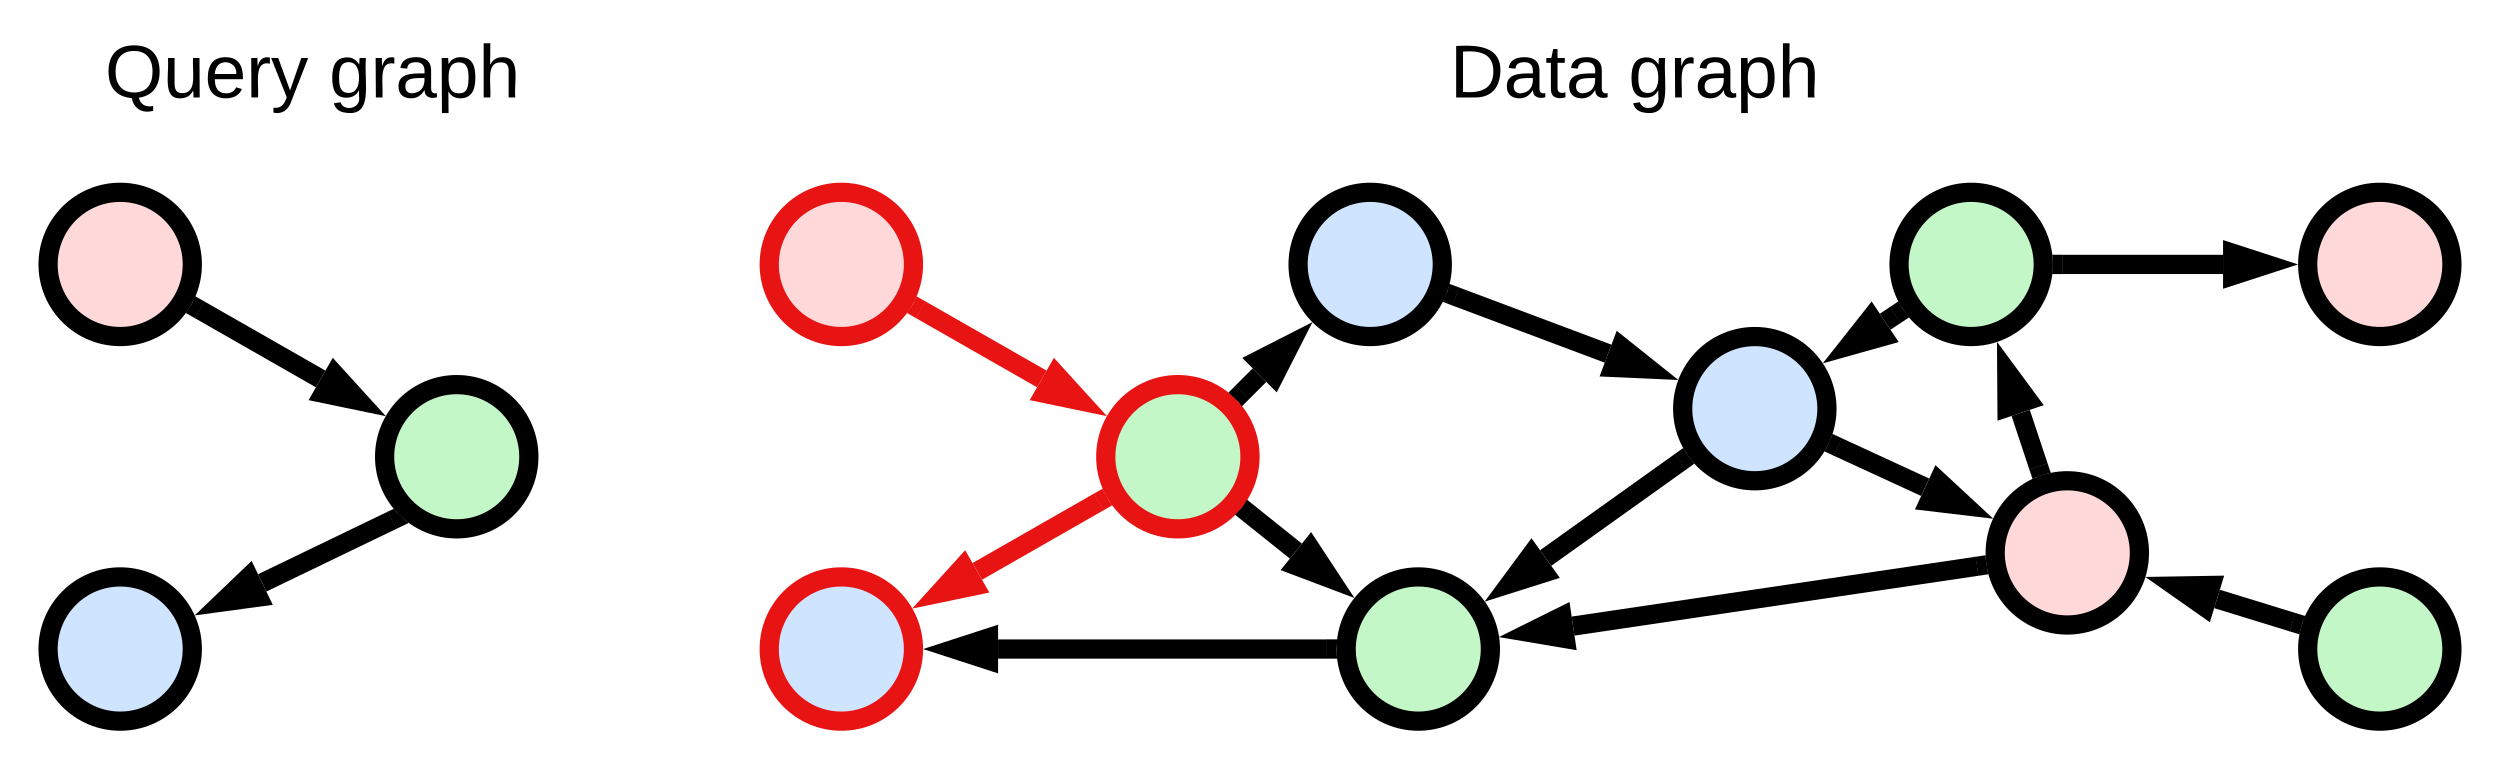
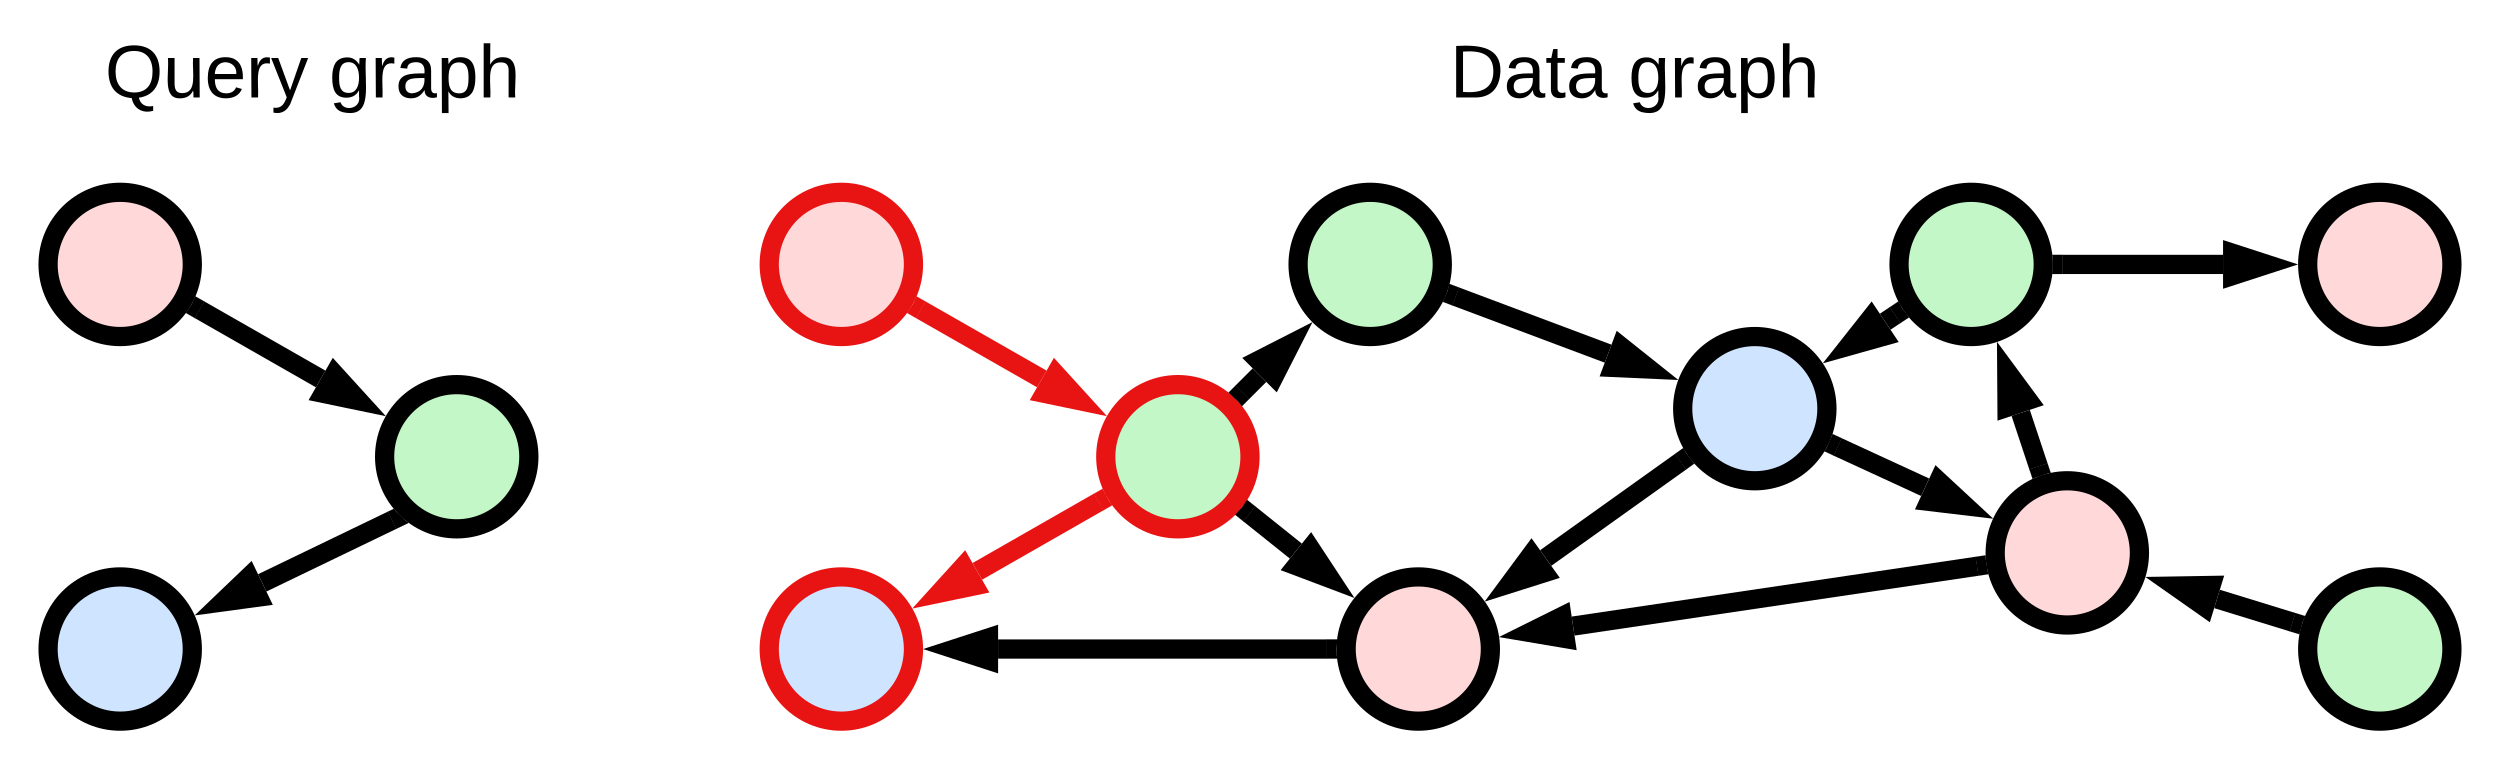
<svg xmlns="http://www.w3.org/2000/svg" xmlns:ns1="lucid" xmlns:xlink="http://www.w3.org/1999/xlink" width="1040" height="320">
  <g transform="translate(-580 -700)" ns1:page-tab-id="0_0">
    <path d="M500 0h1500v1500H500z" fill="#fff" />
+     <path d="M900 706a6 6 0 0 1 6-6h708a6 6 0 0 1 6 6v308a6 6 0 0 1-6 6H906a6 6 0 0 1-6-6z" stroke="#000" stroke-opacity="0" stroke-width="2" fill="#fff" fill-opacity="0" />
+     <use xlink:href="#a" transform="matrix(1,0,0,1,905,705) translate(355 7.111111)" />
+     <use xlink:href="#b" transform="matrix(1,0,0,1,905,705) translate(278.1728 35.55556)" />
+     <use xlink:href="#c" transform="matrix(1,0,0,1,905,705) translate(352.4074 35.55556)" />
    <path d="M660 810c0 16.57-13.43 30-30 30s-30-13.43-30-30 13.43-30 30-30 30 13.43 30 30z" stroke="#000" stroke-width="8" fill="#ffd9d9" />
    <path d="M660 970c0 16.57-13.43 30-30 30s-30-13.43-30-30 13.43-30 30-30 30 13.43 30 30z" stroke="#000" stroke-width="8" fill="#cfe4ff" />
    <path d="M800 890c0 16.57-13.43 30-30 30s-30-13.43-30-30 13.43-30 30-30 30 13.43 30 30z" stroke="#000" stroke-width="8" fill="#c3f7c8" />
    <path d="M960 810c0 16.57-13.43 30-30 30s-30-13.43-30-30 13.43-30 30-30 30 13.43 30 30z" stroke="#e81313" stroke-width="8" fill="#ffd9d9" />
    <path d="M960 970c0 16.57-13.43 30-30 30s-30-13.43-30-30 13.43-30 30-30 30 13.43 30 30z" stroke="#e81313" stroke-width="8" fill="#cfe4ff" />
    <path d="M1100 890c0 16.57-13.43 30-30 30s-30-13.43-30-30 13.43-30 30-30 30 13.43 30 30z" stroke="#e81313" stroke-width="8" fill="#c3f7c8" />
    <path d="M1470 930c0 16.57-13.43 30-30 30s-30-13.43-30-30 13.43-30 30-30 30 13.43 30 30z" stroke="#000" stroke-width="8" fill="#ffd9d9" />
    <path d="M1340 870c0 16.57-13.43 30-30 30s-30-13.43-30-30 13.43-30 30-30 30 13.43 30 30z" stroke="#000" stroke-width="8" fill="#cfe4ff" />
-     <path d="M1430 810c0 16.57-13.43 30-30 30s-30-13.43-30-30 13.43-30 30-30 30 13.43 30 30zM1200 970c0 16.57-13.43 30-30 30s-30-13.43-30-30 13.43-30 30-30 30 13.43 30 30z" stroke="#000" stroke-width="8" fill="#c3f7c8" />
-     <path d="M1180 810c0 16.57-13.43 30-30 30s-30-13.43-30-30 13.43-30 30-30 30 13.43 30 30z" stroke="#000" stroke-width="8" fill="#cfe4ff" />
+     <path d="M1430 810c0 16.57-13.43 30-30 30s-30-13.43-30-30 13.43-30 30-30 30 13.43 30 30z" stroke="#000" stroke-width="8" fill="#c3f7c8" />
+     <path d="M1200 970c0 16.57-13.43 30-30 30s-30-13.43-30-30 13.43-30 30-30 30 13.43 30 30z" stroke="#000" stroke-width="8" fill="#ffd9d9" />
+     <path d="M1180 810c0 16.57-13.43 30-30 30s-30-13.43-30-30 13.43-30 30-30 30 13.43 30 30z" stroke="#000" stroke-width="8" fill="#c3f7c8" />
    <path d="M580 706a6 6 0 0 1 6-6h248a6 6 0 0 1 6 6v308a6 6 0 0 1-6 6H586a6 6 0 0 1-6-6z" stroke="#000" stroke-opacity="0" stroke-width="2" fill="#fff" fill-opacity="0" />
    <use xlink:href="#a" transform="matrix(1,0,0,1,585,705) translate(125 7.111111)" />
-     <use xlink:href="#b" transform="matrix(1,0,0,1,585,705) translate(38.66667 35.55556)" />
+     <use xlink:href="#d" transform="matrix(1,0,0,1,585,705) translate(38.66667 35.55556)" />
    <use xlink:href="#c" transform="matrix(1,0,0,1,585,705) translate(131.9136 35.55556)" />
-     <path d="M900 706a6 6 0 0 1 6-6h708a6 6 0 0 1 6 6v308a6 6 0 0 1-6 6H906a6 6 0 0 1-6-6z" stroke="#000" stroke-opacity="0" stroke-width="2" fill="#fff" fill-opacity="0" />
-     <use xlink:href="#a" transform="matrix(1,0,0,1,905,705) translate(355 7.111111)" />
-     <use xlink:href="#d" transform="matrix(1,0,0,1,905,705) translate(278.1728 35.55556)" />
-     <use xlink:href="#c" transform="matrix(1,0,0,1,905,705) translate(352.4074 35.55556)" />
    <path d="M1600 970c0 16.57-13.43 30-30 30s-30-13.43-30-30 13.43-30 30-30 30 13.43 30 30z" stroke="#000" stroke-width="8" fill="#c3f7c8" />
    <path d="M1600 810c0 16.57-13.43 30-30 30s-30-13.43-30-30 13.43-30 30-30 30 13.43 30 30z" stroke="#000" stroke-width="8" fill="#ffd9d9" />
    <path d="M662.97 828.84l50.44 28.82" stroke="#000" stroke-width="8" fill="none" />
    <path d="M665.03 825.44l-3.95 6.9-3.78-2.16 2.57-3.9 1.34-3.02z" stroke="#000" stroke-width=".05" />
    <path d="M729.27 866.72l-14.7-3.05 4.6-8.05z" stroke="#000" stroke-width="8" />
    <path d="M743.15 916.4l-54.07 26.08" stroke="#000" stroke-width="8" fill="none" />
    <path d="M744.82 912.87l4.16 3.87 1.1.74-5.3 2.55-3.45-7.16 2.55-1.23z" stroke="#000" stroke-width=".05" />
    <path d="M672.63 950.4l10.83-10.36 4.03 8.35z" stroke="#000" stroke-width="8" />
    <path d="M962.97 828.84l50.44 28.82" stroke="#e81313" stroke-width="8" fill="none" />
    <path d="M965.03 825.44l-3.95 6.9-3.78-2.16 2.57-3.9 1.34-3.02z" stroke="#e81313" stroke-width=".05" fill="#e81313" />
    <path d="M1029.27 866.72l-14.7-3.05 4.6-8.05z" stroke="#e81313" stroke-width="8" fill="#e81313" />
    <path d="M1037.08 908.8l-50.53 28.9" stroke="#e81313" stroke-width="8" fill="none" />
    <path d="M1038.7 903.37l2.66 5 1.38 1.78-3.78 2.17-3.94-6.9 3.67-2.1z" stroke="#e81313" stroke-width=".05" fill="#e81313" />
    <path d="M970.7 946.75l10.07-11.1 4.6 8.05z" stroke="#e81313" stroke-width="8" fill="#e81313" />
    <path d="M1096.8 863.2l7.15-7.15" stroke="#000" stroke-width="8" fill="none" />
    <path d="M1099.7 865.93l-3.08 3.08-1.44-1.87-4.1-3.82 3-3z" stroke="#000" stroke-width=".05" />
    <path d="M1116.86 843.14l-6.8 13.36-6.56-6.55z" stroke="#000" stroke-width="8" />
    <path d="M1132 970H995.2" stroke="#000" stroke-width="8" fill="none" />
    <path d="M1136 969.9l.1 2.63.2 1.45h-4.4V966h4.42z" stroke="#000" stroke-width=".05" />
    <path d="M976.95 970l14.26-4.63v9.26z" stroke="#000" stroke-width="8" />
    <path d="M1099.67 913.73l19.42 15.54" stroke="#000" stroke-width="8" fill="none" />
    <path d="M1102.23 910.7l-4.97 6.2-3.43-2.75 2.9-3.13 2.05-3.1z" stroke="#000" stroke-width=".05" />
    <path d="M1133.35 940.68l-14.04-5.3 5.8-7.23z" stroke="#000" stroke-width="8" />
    <path d="M1428 894.04l-7.4-22.27" stroke="#000" stroke-width="8" fill="none" />
    <path d="M1433.1 896.76l-1.13.18-5.34 1.77-1.06.58-1.36-4.08 7.55-2.5z" stroke="#000" stroke-width=".05" />
    <path d="M1414.82 854.45l8.9 12.06-8.8 2.94z" stroke="#000" stroke-width="8" />
    <path d="M1368.4 831.06l-4.17 2.78" stroke="#000" stroke-width="8" fill="none" />
    <path d="M1371.36 828.36l2.8 3.64-3.63 2.43-4.4-6.62 3.65-2.43z" stroke="#000" stroke-width=".05" />
    <path d="M1349.04 843.98l9.3-11.77 5.14 7.72z" stroke="#000" stroke-width="8" />
    <path d="M1344.42 885.9l36.45 16.8" stroke="#000" stroke-width="8" fill="none" />
    <path d="M1346.18 882.32l-3.33 7.22-3.93-1.8.95-1.45 2.28-5.17.15-.6z" stroke="#000" stroke-width=".05" />
    <path d="M1397.46 910.37l-14.9-1.77 3.9-8.42z" stroke="#000" stroke-width="8" />
    <path d="M1402.5 935.55l-168.1 24.9" stroke="#000" stroke-width="8" fill="none" />
    <path d="M1406.1 932.53l.84 5.5.28.84-4.23.63-1.18-7.86 4.2-.63z" stroke="#000" stroke-width=".05" />
    <path d="M1216.34 963.13l13.43-6.67 1.36 9.17z" stroke="#000" stroke-width="8" />
    <path d="M1185.54 823.33l63.44 23.8" stroke="#000" stroke-width="8" fill="none" />
    <path d="M1187.04 819.64l-2.8 7.45-4.05-1.53 1.95-4.44.77-3.03z" stroke="#000" stroke-width=".05" />
    <path d="M1266.08 853.53l-14.98-.67 3.25-8.68z" stroke="#000" stroke-width="8" />
    <path d="M1279.15 892.04l-56.15 40.1" stroke="#000" stroke-width="8" fill="none" />
    <path d="M1281.36 888.36l3.46 4.5-3.45 2.47-4.62-6.47 3.54-2.52z" stroke="#000" stroke-width=".05" />
    <path d="M1208.13 942.76l8.92-12.06 5.38 7.54z" stroke="#000" stroke-width="8" />
    <path d="M1438 810h66.8" stroke="#000" stroke-width="8" fill="none" />
    <path d="M1438.1 813.98h-4.42l.33-3.88-.1-2.63-.2-1.45h4.4z" stroke="#000" stroke-width=".05" />
    <path d="M1523.05 810l-14.26 4.63v-9.26z" stroke="#000" stroke-width="8" />
    <path d="M1533.73 958.84l-31.46-9.68" stroke="#000" stroke-width="8" fill="none" />
    <path d="M1539 956.3l-1.15 2.57-1.28 5-4.1-1.26 2.34-7.6z" stroke="#000" stroke-width=".05" />
    <path d="M1484.82 943.8l15-.25-2.73 8.87z" stroke="#000" stroke-width="8" />
    <defs>
-       <path d="M140-251c81 0 123 46 123 126C263-53 228-8 163 1c7 30 30 48 69 40v23c-55 16-95-15-103-61C56-3 17-48 17-125c0-80 42-126 123-126zm0 227c63 0 89-41 89-101s-29-99-89-99c-61 0-89 39-89 99S79-25 140-24" id="e" />
-       <path d="M84 4C-5 8 30-112 23-190h32v120c0 31 7 50 39 49 72-2 45-101 50-169h31l1 190h-30c-1-10 1-25-2-33-11 22-28 36-60 37" id="f" />
-       <path d="M100-194c63 0 86 42 84 106H49c0 40 14 67 53 68 26 1 43-12 49-29l28 8c-11 28-37 45-77 45C44 4 14-33 15-96c1-61 26-98 85-98zm52 81c6-60-76-77-97-28-3 7-6 17-6 28h103" id="g" />
-       <path d="M114-163C36-179 61-72 57 0H25l-1-190h30c1 12-1 29 2 39 6-27 23-49 58-41v29" id="h" />
-       <path d="M179-190L93 31C79 59 56 82 12 73V49c39 6 53-20 64-50L1-190h34L92-34l54-156h33" id="i" />
+       <path d="M30-248c118-7 216 8 213 122C240-48 200 0 122 0H30v-248zM63-27c89 8 146-16 146-99s-60-101-146-95v194" id="e" />
+       <path d="M141-36C126-15 110 5 73 4 37 3 15-17 15-53c-1-64 63-63 125-63 3-35-9-54-41-54-24 1-41 7-42 31l-33-3c5-37 33-52 76-52 45 0 72 20 72 64v82c-1 20 7 32 28 27v20c-31 9-61-2-59-35zM48-53c0 20 12 33 32 33 41-3 63-29 60-74-43 2-92-5-92 41" id="f" />
+       <path d="M59-47c-2 24 18 29 38 22v24C64 9 27 4 27-40v-127H5v-23h24l9-43h21v43h35v23H59v120" id="g" />
      <g id="b">
        <use transform="matrix(0.08641975,0,0,0.08641975,0,0)" xlink:href="#e" />
-         <use transform="matrix(0.08641975,0,0,0.08641975,24.19753,0)" xlink:href="#f" />
-         <use transform="matrix(0.08641975,0,0,0.08641975,41.48148,0)" xlink:href="#g" />
-         <use transform="matrix(0.08641975,0,0,0.08641975,58.76543,0)" xlink:href="#h" />
-         <use transform="matrix(0.08641975,0,0,0.08641975,69.04938,0)" xlink:href="#i" />
+         <use transform="matrix(0.08641975,0,0,0.08641975,22.38272,0)" xlink:href="#f" />
+         <use transform="matrix(0.08641975,0,0,0.08641975,39.66667,0)" xlink:href="#g" />
+         <use transform="matrix(0.08641975,0,0,0.08641975,48.30864,0)" xlink:href="#f" />
      </g>
-       <path d="M177-190C167-65 218 103 67 71c-23-6-38-20-44-43l32-5c15 47 100 32 89-28v-30C133-14 115 1 83 1 29 1 15-40 15-95c0-56 16-97 71-98 29-1 48 16 59 35 1-10 0-23 2-32h30zM94-22c36 0 50-32 50-73 0-42-14-75-50-75-39 0-46 34-46 75s6 73 46 73" id="j" />
-       <path d="M141-36C126-15 110 5 73 4 37 3 15-17 15-53c-1-64 63-63 125-63 3-35-9-54-41-54-24 1-41 7-42 31l-33-3c5-37 33-52 76-52 45 0 72 20 72 64v82c-1 20 7 32 28 27v20c-31 9-61-2-59-35zM48-53c0 20 12 33 32 33 41-3 63-29 60-74-43 2-92-5-92 41" id="k" />
-       <path d="M115-194c55 1 70 41 70 98S169 2 115 4C84 4 66-9 55-30l1 105H24l-1-265h31l2 30c10-21 28-34 59-34zm-8 174c40 0 45-34 45-75s-6-73-45-74c-42 0-51 32-51 76 0 43 10 73 51 73" id="l" />
-       <path d="M106-169C34-169 62-67 57 0H25v-261h32l-1 103c12-21 28-36 61-36 89 0 53 116 60 194h-32v-121c2-32-8-49-39-48" id="m" />
+       <path d="M177-190C167-65 218 103 67 71c-23-6-38-20-44-43l32-5c15 47 100 32 89-28v-30C133-14 115 1 83 1 29 1 15-40 15-95c0-56 16-97 71-98 29-1 48 16 59 35 1-10 0-23 2-32h30zM94-22c36 0 50-32 50-73 0-42-14-75-50-75-39 0-46 34-46 75s6 73 46 73" id="h" />
+       <path d="M114-163C36-179 61-72 57 0H25l-1-190h30c1 12-1 29 2 39 6-27 23-49 58-41v29" id="i" />
+       <path d="M115-194c55 1 70 41 70 98S169 2 115 4C84 4 66-9 55-30l1 105H24l-1-265h31l2 30c10-21 28-34 59-34zm-8 174c40 0 45-34 45-75s-6-73-45-74c-42 0-51 32-51 76 0 43 10 73 51 73" id="j" />
+       <path d="M106-169C34-169 62-67 57 0H25v-261h32l-1 103c12-21 28-36 61-36 89 0 53 116 60 194h-32v-121c2-32-8-49-39-48" id="k" />
      <g id="c">
-         <use transform="matrix(0.08641975,0,0,0.08641975,0,0)" xlink:href="#j" />
-         <use transform="matrix(0.08641975,0,0,0.08641975,17.28395,0)" xlink:href="#h" />
-         <use transform="matrix(0.08641975,0,0,0.08641975,27.5679,0)" xlink:href="#k" />
-         <use transform="matrix(0.08641975,0,0,0.08641975,44.85185,0)" xlink:href="#l" />
-         <use transform="matrix(0.08641975,0,0,0.08641975,62.1358,0)" xlink:href="#m" />
+         <use transform="matrix(0.08641975,0,0,0.08641975,0,0)" xlink:href="#h" />
+         <use transform="matrix(0.08641975,0,0,0.08641975,17.28395,0)" xlink:href="#i" />
+         <use transform="matrix(0.08641975,0,0,0.08641975,27.5679,0)" xlink:href="#f" />
+         <use transform="matrix(0.08641975,0,0,0.08641975,44.85185,0)" xlink:href="#j" />
+         <use transform="matrix(0.08641975,0,0,0.08641975,62.1358,0)" xlink:href="#k" />
      </g>
-       <path d="M30-248c118-7 216 8 213 122C240-48 200 0 122 0H30v-248zM63-27c89 8 146-16 146-99s-60-101-146-95v194" id="n" />
-       <path d="M59-47c-2 24 18 29 38 22v24C64 9 27 4 27-40v-127H5v-23h24l9-43h21v43h35v23H59v120" id="o" />
+       <path d="M140-251c81 0 123 46 123 126C263-53 228-8 163 1c7 30 30 48 69 40v23c-55 16-95-15-103-61C56-3 17-48 17-125c0-80 42-126 123-126zm0 227c63 0 89-41 89-101s-29-99-89-99c-61 0-89 39-89 99S79-25 140-24" id="l" />
+       <path d="M84 4C-5 8 30-112 23-190h32v120c0 31 7 50 39 49 72-2 45-101 50-169h31l1 190h-30c-1-10 1-25-2-33-11 22-28 36-60 37" id="m" />
+       <path d="M100-194c63 0 86 42 84 106H49c0 40 14 67 53 68 26 1 43-12 49-29l28 8c-11 28-37 45-77 45C44 4 14-33 15-96c1-61 26-98 85-98zm52 81c6-60-76-77-97-28-3 7-6 17-6 28h103" id="n" />
+       <path d="M179-190L93 31C79 59 56 82 12 73V49c39 6 53-20 64-50L1-190h34L92-34l54-156h33" id="o" />
      <g id="d">
-         <use transform="matrix(0.08641975,0,0,0.08641975,0,0)" xlink:href="#n" />
-         <use transform="matrix(0.08641975,0,0,0.08641975,22.38272,0)" xlink:href="#k" />
-         <use transform="matrix(0.08641975,0,0,0.08641975,39.66667,0)" xlink:href="#o" />
-         <use transform="matrix(0.08641975,0,0,0.08641975,48.30864,0)" xlink:href="#k" />
+         <use transform="matrix(0.08641975,0,0,0.08641975,0,0)" xlink:href="#l" />
+         <use transform="matrix(0.08641975,0,0,0.08641975,24.19753,0)" xlink:href="#m" />
+         <use transform="matrix(0.08641975,0,0,0.08641975,41.48148,0)" xlink:href="#n" />
+         <use transform="matrix(0.08641975,0,0,0.08641975,58.76543,0)" xlink:href="#i" />
+         <use transform="matrix(0.08641975,0,0,0.08641975,69.04938,0)" xlink:href="#o" />
      </g>
    </defs>
  </g>
</svg>
